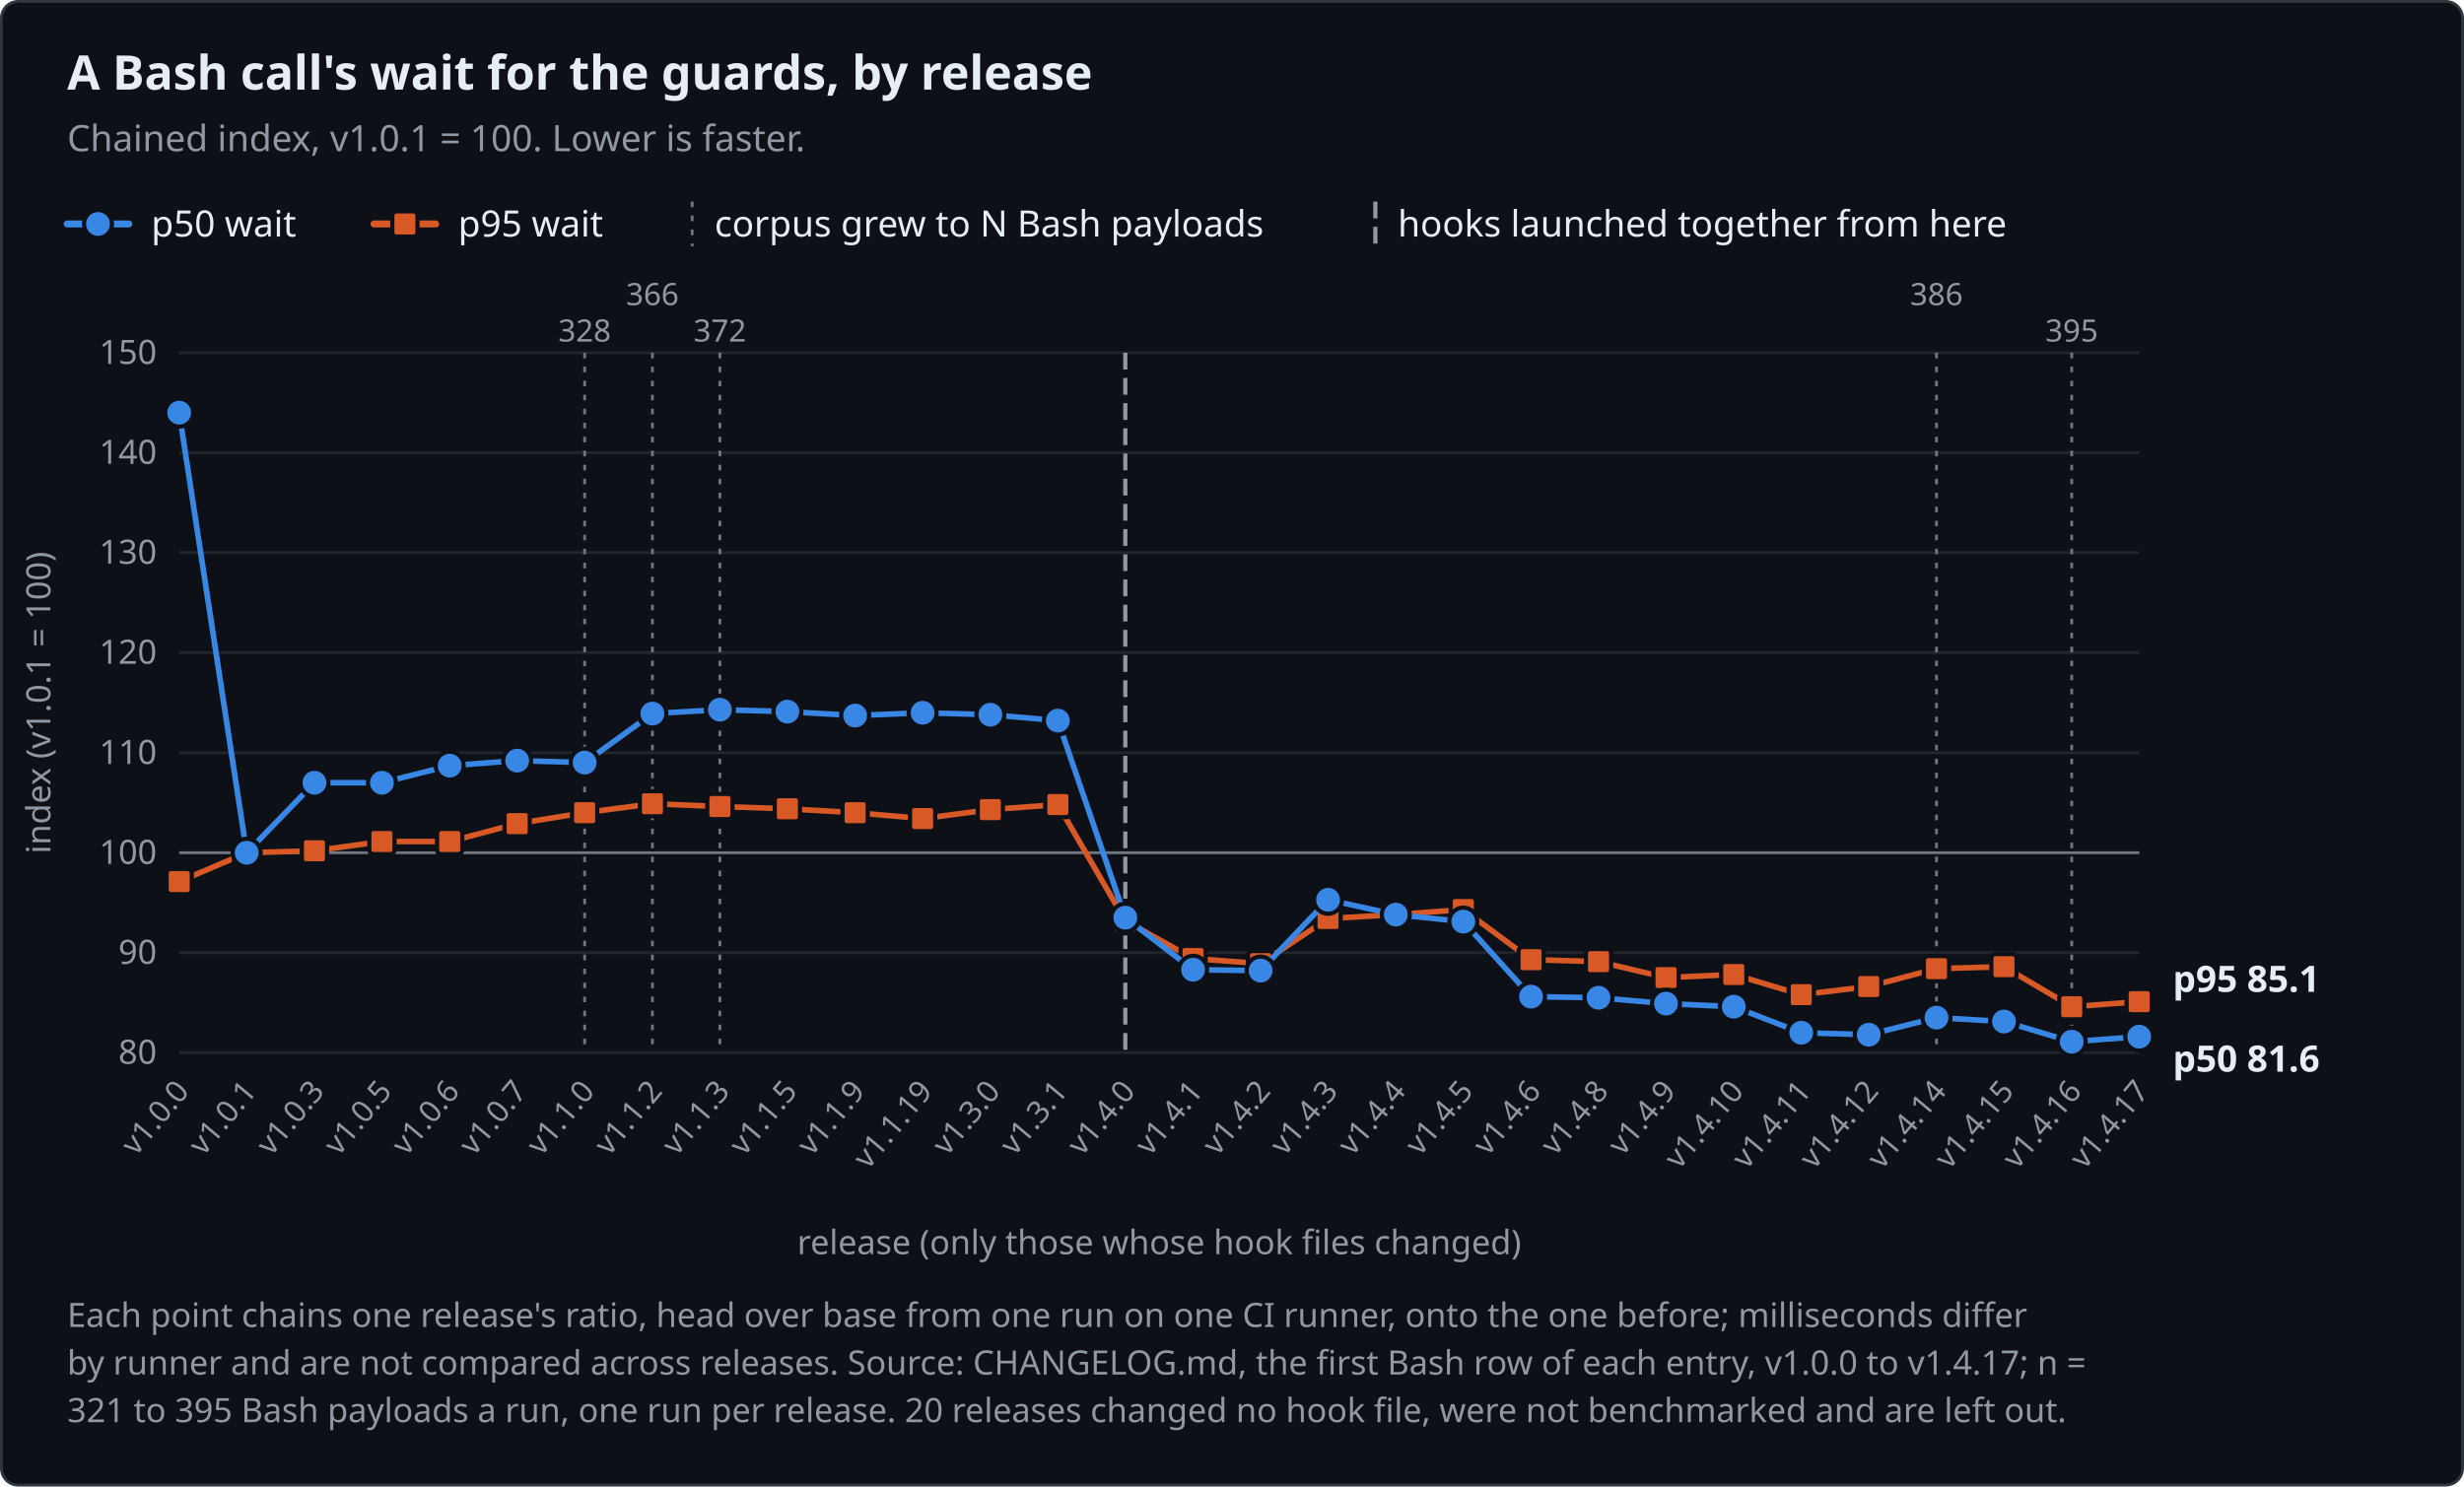
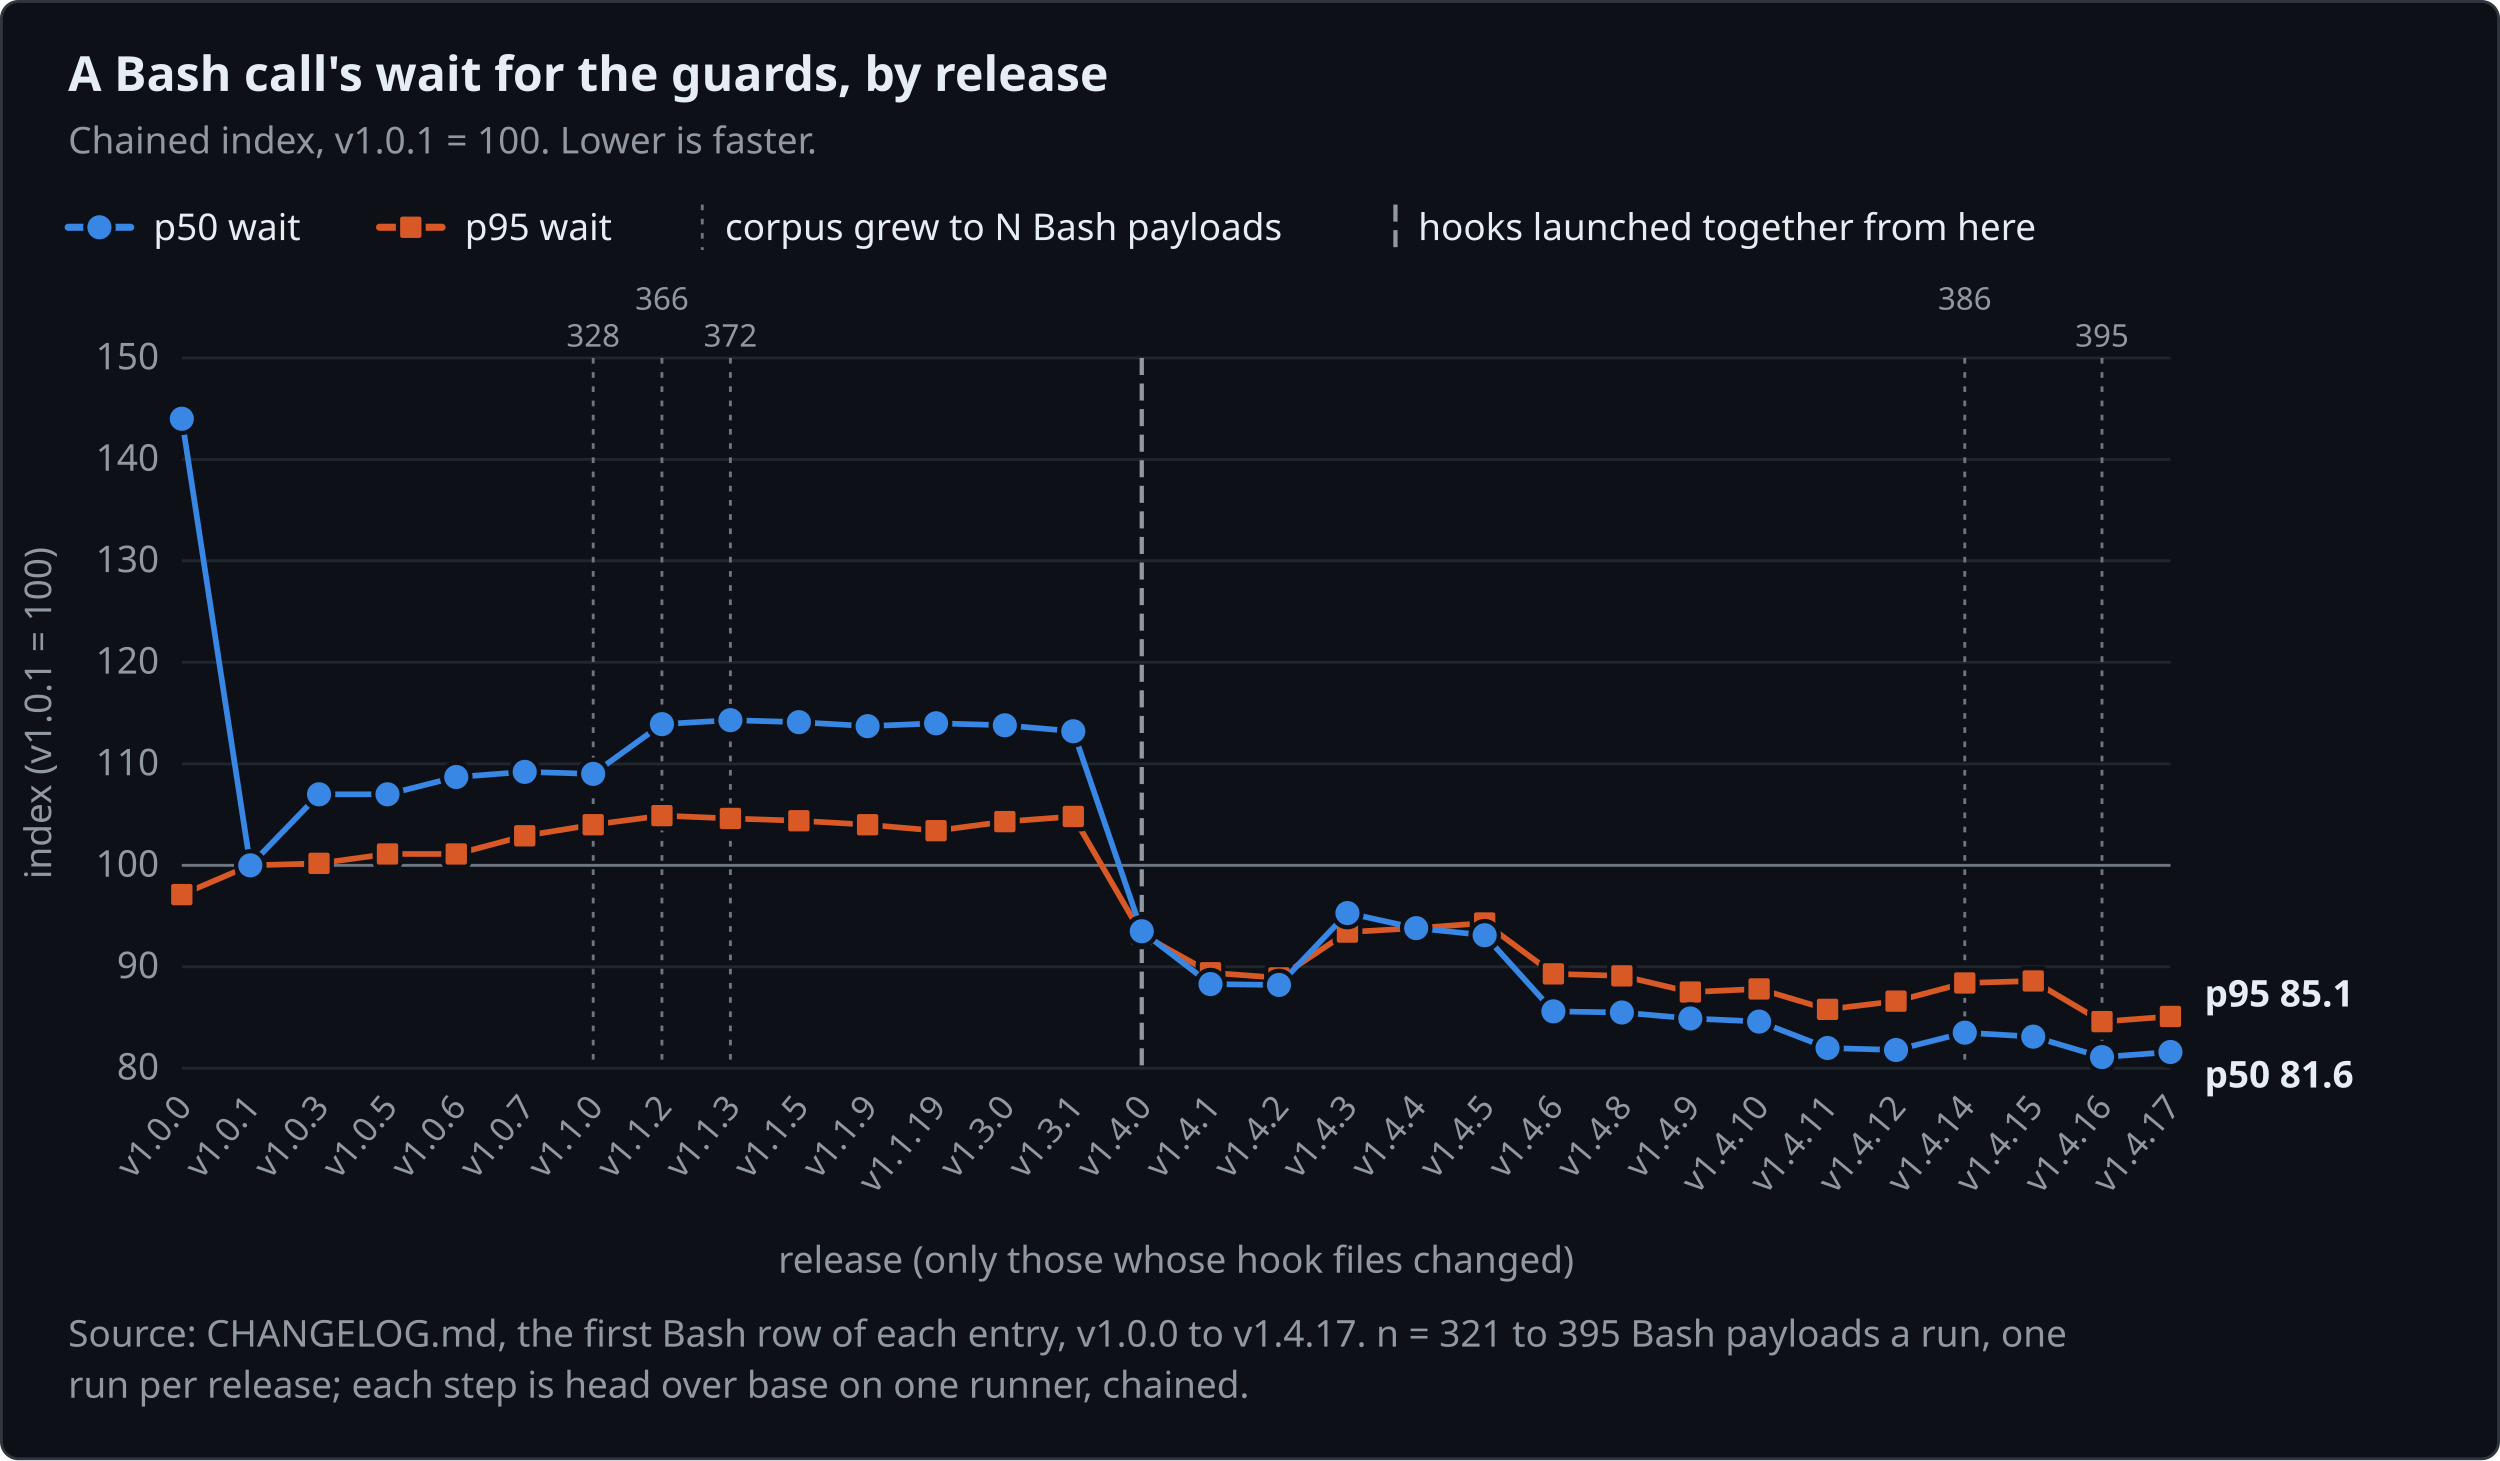
- <svg xmlns="http://www.w3.org/2000/svg" width="880" height="531" viewBox="0 0 880 531" role="img" aria-labelledby="t d" font-family="-apple-system, BlinkMacSystemFont, 'Segoe UI', 'Noto Sans', Helvetica, Arial, sans-serif">
-   <rect x="0.5" y="0.5" width="879" height="530" rx="6" fill="#0d1117" stroke="#30363d" />
+ <svg xmlns="http://www.w3.org/2000/svg" width="880" height="514" viewBox="0 0 880 514" role="img" aria-labelledby="t d" font-family="-apple-system, BlinkMacSystemFont, 'Segoe UI', 'Noto Sans', Helvetica, Arial, sans-serif">
+   <rect x="0.5" y="0.5" width="879" height="513" rx="6" fill="#0d1117" stroke="#30363d" />
  <text x="24" y="32" font-size="17" fill="#e6edf3" font-weight="600">A Bash call's wait for the guards, by release</text>
  <text x="24" y="54" font-size="13" fill="#9198a1">Chained index, v1.0.1 = 100. Lower is faster.</text>
  <line x1="24" y1="80" x2="46" y2="80" stroke="#3987e5" stroke-width="2.5" stroke-linecap="round" />
  <circle cx="35" cy="80" r="5" fill="#3987e5" stroke="#0d1117" stroke-width="1.5" />
  <text x="54" y="84.5" font-size="13" fill="#e6edf3">p50 wait</text>
  <line x1="133.6" y1="80" x2="155.6" y2="80" stroke="#d95926" stroke-width="2.5" stroke-linecap="round" />
  <rect x="140.1" y="75.5" width="9" height="9" rx="1.5" fill="#d95926" stroke="#0d1117" stroke-width="1.5" />
  <text x="163.6" y="84.5" font-size="13" fill="#e6edf3">p95 wait</text>
  <line x1="247.2" y1="72" x2="247.2" y2="88" stroke="#6e7681" stroke-width="1" stroke-dasharray="2 3" />
  <text x="255.2" y="84.5" font-size="13" fill="#e6edf3">corpus grew to N Bash payloads</text>
  <line x1="491.2" y1="72" x2="491.2" y2="88" stroke="#9198a1" stroke-width="1.5" stroke-dasharray="6 3" />
  <text x="499.2" y="84.5" font-size="13" fill="#e6edf3">hooks launched together from here</text>
  <line x1="64" y1="376" x2="764" y2="376" stroke="#21262d" stroke-width="1" />
-   <text x="56" y="380" font-size="12" fill="#9198a1" text-anchor="end">80</text>
+   <text x="56" y="380" font-size="13" fill="#9198a1" text-anchor="end">80</text>
  <line x1="64" y1="340.3" x2="764" y2="340.3" stroke="#21262d" stroke-width="1" />
-   <text x="56" y="344.3" font-size="12" fill="#9198a1" text-anchor="end">90</text>
+   <text x="56" y="344.3" font-size="13" fill="#9198a1" text-anchor="end">90</text>
  <line x1="64" y1="304.6" x2="764" y2="304.6" stroke="#21262d" stroke-width="1" />
-   <text x="56" y="308.6" font-size="12" fill="#9198a1" text-anchor="end">100</text>
+   <text x="56" y="308.6" font-size="13" fill="#9198a1" text-anchor="end">100</text>
  <line x1="64" y1="268.9" x2="764" y2="268.9" stroke="#21262d" stroke-width="1" />
-   <text x="56" y="272.9" font-size="12" fill="#9198a1" text-anchor="end">110</text>
+   <text x="56" y="272.9" font-size="13" fill="#9198a1" text-anchor="end">110</text>
  <line x1="64" y1="233.1" x2="764" y2="233.1" stroke="#21262d" stroke-width="1" />
-   <text x="56" y="237.1" font-size="12" fill="#9198a1" text-anchor="end">120</text>
+   <text x="56" y="237.1" font-size="13" fill="#9198a1" text-anchor="end">120</text>
  <line x1="64" y1="197.4" x2="764" y2="197.4" stroke="#21262d" stroke-width="1" />
-   <text x="56" y="201.4" font-size="12" fill="#9198a1" text-anchor="end">130</text>
+   <text x="56" y="201.4" font-size="13" fill="#9198a1" text-anchor="end">130</text>
  <line x1="64" y1="161.7" x2="764" y2="161.7" stroke="#21262d" stroke-width="1" />
-   <text x="56" y="165.7" font-size="12" fill="#9198a1" text-anchor="end">140</text>
+   <text x="56" y="165.7" font-size="13" fill="#9198a1" text-anchor="end">140</text>
  <line x1="64" y1="126" x2="764" y2="126" stroke="#21262d" stroke-width="1" />
-   <text x="56" y="130" font-size="12" fill="#9198a1" text-anchor="end">150</text>
-   <text x="18" y="251" font-size="12" fill="#9198a1" text-anchor="middle" transform="rotate(-90 18 251)">index (v1.0.1 = 100)</text>
+   <text x="56" y="130" font-size="13" fill="#9198a1" text-anchor="end">150</text>
+   <text x="18" y="251" font-size="13" fill="#9198a1" text-anchor="middle" transform="rotate(-90 18 251)">index (v1.0.1 = 100)</text>
  <line x1="64" y1="304.6" x2="764" y2="304.6" stroke="#6e7681" stroke-width="1" />
  <line x1="208.8" y1="126" x2="208.8" y2="376" stroke="#6e7681" stroke-width="1" stroke-dasharray="2 3" />
  <text x="208.8" y="122" font-size="11" fill="#9198a1" text-anchor="middle">328</text>
  <line x1="233" y1="126" x2="233" y2="376" stroke="#6e7681" stroke-width="1" stroke-dasharray="2 3" />
  <text x="233" y="109" font-size="11" fill="#9198a1" text-anchor="middle">366</text>
  <line x1="257.1" y1="126" x2="257.1" y2="376" stroke="#6e7681" stroke-width="1" stroke-dasharray="2 3" />
  <text x="257.1" y="122" font-size="11" fill="#9198a1" text-anchor="middle">372</text>
  <line x1="401.9" y1="126" x2="401.9" y2="376" stroke="#9198a1" stroke-width="1.5" stroke-dasharray="6 3" />
  <line x1="691.6" y1="126" x2="691.6" y2="376" stroke="#6e7681" stroke-width="1" stroke-dasharray="2 3" />
  <text x="691.6" y="109" font-size="11" fill="#9198a1" text-anchor="middle">386</text>
  <line x1="739.9" y1="126" x2="739.9" y2="376" stroke="#6e7681" stroke-width="1" stroke-dasharray="2 3" />
  <text x="739.9" y="122" font-size="11" fill="#9198a1" text-anchor="middle">395</text>
  <polyline points="64,314.9 88.1,304.6 112.3,303.9 136.4,300.6 160.6,300.6 184.7,294.2 208.8,290.3 233,287.1 257.1,288.1 281.2,288.9 305.4,290.3 329.5,292.4 353.7,289.2 377.8,287.4 401.9,328.9 426.1,342.4 450.2,344.2 474.3,328.1 498.5,326.7 522.6,324.9 546.8,342.8 570.9,343.5 595,349.2 619.2,348.1 643.3,355.3 667.4,352.4 691.6,346 715.7,345.3 739.9,359.6 764,357.8" fill="none" stroke="#d95926" stroke-width="2" stroke-linejoin="round" />
  <rect x="59.5" y="310.4" width="9" height="9" rx="1.5" fill="#d95926" stroke="#0d1117" stroke-width="1.5" />
  <rect x="83.6" y="300.1" width="9" height="9" rx="1.5" fill="#d95926" stroke="#0d1117" stroke-width="1.5" />
  <rect x="107.8" y="299.4" width="9" height="9" rx="1.5" fill="#d95926" stroke="#0d1117" stroke-width="1.5" />
  <rect x="131.9" y="296.1" width="9" height="9" rx="1.5" fill="#d95926" stroke="#0d1117" stroke-width="1.5" />
  <rect x="156.1" y="296.1" width="9" height="9" rx="1.5" fill="#d95926" stroke="#0d1117" stroke-width="1.5" />
  <rect x="180.2" y="289.7" width="9" height="9" rx="1.5" fill="#d95926" stroke="#0d1117" stroke-width="1.5" />
  <rect x="204.3" y="285.8" width="9" height="9" rx="1.5" fill="#d95926" stroke="#0d1117" stroke-width="1.5" />
  <rect x="228.5" y="282.6" width="9" height="9" rx="1.5" fill="#d95926" stroke="#0d1117" stroke-width="1.5" />
  <rect x="252.6" y="283.6" width="9" height="9" rx="1.5" fill="#d95926" stroke="#0d1117" stroke-width="1.5" />
  <rect x="276.7" y="284.4" width="9" height="9" rx="1.5" fill="#d95926" stroke="#0d1117" stroke-width="1.5" />
  <rect x="300.9" y="285.8" width="9" height="9" rx="1.5" fill="#d95926" stroke="#0d1117" stroke-width="1.5" />
  <rect x="325" y="287.9" width="9" height="9" rx="1.5" fill="#d95926" stroke="#0d1117" stroke-width="1.5" />
  <rect x="349.2" y="284.7" width="9" height="9" rx="1.5" fill="#d95926" stroke="#0d1117" stroke-width="1.5" />
  <rect x="373.3" y="282.9" width="9" height="9" rx="1.5" fill="#d95926" stroke="#0d1117" stroke-width="1.5" />
  <rect x="397.4" y="324.4" width="9" height="9" rx="1.5" fill="#d95926" stroke="#0d1117" stroke-width="1.5" />
  <rect x="421.6" y="337.9" width="9" height="9" rx="1.5" fill="#d95926" stroke="#0d1117" stroke-width="1.5" />
  <rect x="445.7" y="339.7" width="9" height="9" rx="1.5" fill="#d95926" stroke="#0d1117" stroke-width="1.5" />
  <rect x="469.8" y="323.6" width="9" height="9" rx="1.5" fill="#d95926" stroke="#0d1117" stroke-width="1.5" />
  <rect x="494" y="322.2" width="9" height="9" rx="1.5" fill="#d95926" stroke="#0d1117" stroke-width="1.5" />
  <rect x="518.1" y="320.4" width="9" height="9" rx="1.5" fill="#d95926" stroke="#0d1117" stroke-width="1.5" />
  <rect x="542.3" y="338.3" width="9" height="9" rx="1.5" fill="#d95926" stroke="#0d1117" stroke-width="1.5" />
  <rect x="566.4" y="339" width="9" height="9" rx="1.5" fill="#d95926" stroke="#0d1117" stroke-width="1.5" />
  <rect x="590.5" y="344.7" width="9" height="9" rx="1.5" fill="#d95926" stroke="#0d1117" stroke-width="1.5" />
  <rect x="614.7" y="343.6" width="9" height="9" rx="1.5" fill="#d95926" stroke="#0d1117" stroke-width="1.5" />
  <rect x="638.8" y="350.8" width="9" height="9" rx="1.5" fill="#d95926" stroke="#0d1117" stroke-width="1.5" />
  <rect x="662.9" y="347.9" width="9" height="9" rx="1.5" fill="#d95926" stroke="#0d1117" stroke-width="1.5" />
  <rect x="687.1" y="341.5" width="9" height="9" rx="1.5" fill="#d95926" stroke="#0d1117" stroke-width="1.5" />
  <rect x="711.2" y="340.8" width="9" height="9" rx="1.5" fill="#d95926" stroke="#0d1117" stroke-width="1.5" />
  <rect x="735.4" y="355.1" width="9" height="9" rx="1.5" fill="#d95926" stroke="#0d1117" stroke-width="1.5" />
  <rect x="759.5" y="353.3" width="9" height="9" rx="1.5" fill="#d95926" stroke="#0d1117" stroke-width="1.5" />
  <polyline points="64,147.4 88.1,304.6 112.3,279.6 136.4,279.6 160.6,273.5 184.7,271.7 208.8,272.4 233,254.9 257.1,253.5 281.2,254.2 305.4,255.6 329.5,254.6 353.7,255.3 377.8,257.4 401.9,327.8 426.1,346.4 450.2,346.7 474.3,321.4 498.5,326.7 522.6,329.2 546.8,356 570.9,356.4 595,358.5 619.2,359.6 643.3,368.9 667.4,369.6 691.6,363.5 715.7,364.9 739.9,372.1 764,370.3" fill="none" stroke="#3987e5" stroke-width="2" stroke-linejoin="round" />
  <circle cx="64" cy="147.4" r="5" fill="#3987e5" stroke="#0d1117" stroke-width="1.5" />
  <circle cx="88.1" cy="304.6" r="5" fill="#3987e5" stroke="#0d1117" stroke-width="1.5" />
  <circle cx="112.3" cy="279.6" r="5" fill="#3987e5" stroke="#0d1117" stroke-width="1.5" />
  <circle cx="136.4" cy="279.6" r="5" fill="#3987e5" stroke="#0d1117" stroke-width="1.5" />
  <circle cx="160.6" cy="273.5" r="5" fill="#3987e5" stroke="#0d1117" stroke-width="1.5" />
  <circle cx="184.7" cy="271.7" r="5" fill="#3987e5" stroke="#0d1117" stroke-width="1.5" />
  <circle cx="208.8" cy="272.4" r="5" fill="#3987e5" stroke="#0d1117" stroke-width="1.5" />
  <circle cx="233" cy="254.9" r="5" fill="#3987e5" stroke="#0d1117" stroke-width="1.5" />
  <circle cx="257.1" cy="253.5" r="5" fill="#3987e5" stroke="#0d1117" stroke-width="1.5" />
  <circle cx="281.2" cy="254.2" r="5" fill="#3987e5" stroke="#0d1117" stroke-width="1.5" />
  <circle cx="305.4" cy="255.6" r="5" fill="#3987e5" stroke="#0d1117" stroke-width="1.5" />
  <circle cx="329.5" cy="254.6" r="5" fill="#3987e5" stroke="#0d1117" stroke-width="1.5" />
  <circle cx="353.7" cy="255.3" r="5" fill="#3987e5" stroke="#0d1117" stroke-width="1.5" />
  <circle cx="377.8" cy="257.4" r="5" fill="#3987e5" stroke="#0d1117" stroke-width="1.5" />
  <circle cx="401.9" cy="327.8" r="5" fill="#3987e5" stroke="#0d1117" stroke-width="1.5" />
  <circle cx="426.1" cy="346.4" r="5" fill="#3987e5" stroke="#0d1117" stroke-width="1.5" />
  <circle cx="450.2" cy="346.7" r="5" fill="#3987e5" stroke="#0d1117" stroke-width="1.5" />
  <circle cx="474.3" cy="321.4" r="5" fill="#3987e5" stroke="#0d1117" stroke-width="1.5" />
  <circle cx="498.5" cy="326.7" r="5" fill="#3987e5" stroke="#0d1117" stroke-width="1.5" />
  <circle cx="522.6" cy="329.2" r="5" fill="#3987e5" stroke="#0d1117" stroke-width="1.5" />
  <circle cx="546.8" cy="356" r="5" fill="#3987e5" stroke="#0d1117" stroke-width="1.5" />
  <circle cx="570.9" cy="356.4" r="5" fill="#3987e5" stroke="#0d1117" stroke-width="1.5" />
  <circle cx="595" cy="358.5" r="5" fill="#3987e5" stroke="#0d1117" stroke-width="1.5" />
  <circle cx="619.2" cy="359.6" r="5" fill="#3987e5" stroke="#0d1117" stroke-width="1.5" />
  <circle cx="643.3" cy="368.9" r="5" fill="#3987e5" stroke="#0d1117" stroke-width="1.5" />
  <circle cx="667.4" cy="369.6" r="5" fill="#3987e5" stroke="#0d1117" stroke-width="1.5" />
  <circle cx="691.6" cy="363.5" r="5" fill="#3987e5" stroke="#0d1117" stroke-width="1.5" />
  <circle cx="715.7" cy="364.9" r="5" fill="#3987e5" stroke="#0d1117" stroke-width="1.5" />
  <circle cx="739.9" cy="372.1" r="5" fill="#3987e5" stroke="#0d1117" stroke-width="1.5" />
  <circle cx="764" cy="370.3" r="5" fill="#3987e5" stroke="#0d1117" stroke-width="1.5" />
  <text x="776" y="382.8" font-size="13" fill="#e6edf3" font-weight="600">p50 81.6</text>
  <text x="776" y="354.3" font-size="13" fill="#e6edf3" font-weight="600">p95 85.1</text>
-   <text x="68" y="390" font-size="11" fill="#9198a1" text-anchor="end" transform="rotate(-50 68 390)">v1.0.0</text>
-   <text x="92.1" y="390" font-size="11" fill="#9198a1" text-anchor="end" transform="rotate(-50 92.1 390)">v1.0.1</text>
-   <text x="116.3" y="390" font-size="11" fill="#9198a1" text-anchor="end" transform="rotate(-50 116.3 390)">v1.0.3</text>
-   <text x="140.4" y="390" font-size="11" fill="#9198a1" text-anchor="end" transform="rotate(-50 140.4 390)">v1.0.5</text>
-   <text x="164.6" y="390" font-size="11" fill="#9198a1" text-anchor="end" transform="rotate(-50 164.6 390)">v1.0.6</text>
-   <text x="188.7" y="390" font-size="11" fill="#9198a1" text-anchor="end" transform="rotate(-50 188.7 390)">v1.0.7</text>
-   <text x="212.8" y="390" font-size="11" fill="#9198a1" text-anchor="end" transform="rotate(-50 212.8 390)">v1.1.0</text>
-   <text x="237" y="390" font-size="11" fill="#9198a1" text-anchor="end" transform="rotate(-50 237 390)">v1.1.2</text>
-   <text x="261.1" y="390" font-size="11" fill="#9198a1" text-anchor="end" transform="rotate(-50 261.1 390)">v1.1.3</text>
-   <text x="285.2" y="390" font-size="11" fill="#9198a1" text-anchor="end" transform="rotate(-50 285.2 390)">v1.1.5</text>
-   <text x="309.4" y="390" font-size="11" fill="#9198a1" text-anchor="end" transform="rotate(-50 309.4 390)">v1.1.9</text>
-   <text x="333.5" y="390" font-size="11" fill="#9198a1" text-anchor="end" transform="rotate(-50 333.5 390)">v1.1.19</text>
-   <text x="357.7" y="390" font-size="11" fill="#9198a1" text-anchor="end" transform="rotate(-50 357.7 390)">v1.3.0</text>
-   <text x="381.8" y="390" font-size="11" fill="#9198a1" text-anchor="end" transform="rotate(-50 381.8 390)">v1.3.1</text>
-   <text x="405.9" y="390" font-size="11" fill="#9198a1" text-anchor="end" transform="rotate(-50 405.9 390)">v1.4.0</text>
-   <text x="430.1" y="390" font-size="11" fill="#9198a1" text-anchor="end" transform="rotate(-50 430.1 390)">v1.4.1</text>
-   <text x="454.2" y="390" font-size="11" fill="#9198a1" text-anchor="end" transform="rotate(-50 454.2 390)">v1.4.2</text>
-   <text x="478.3" y="390" font-size="11" fill="#9198a1" text-anchor="end" transform="rotate(-50 478.3 390)">v1.4.3</text>
-   <text x="502.5" y="390" font-size="11" fill="#9198a1" text-anchor="end" transform="rotate(-50 502.5 390)">v1.4.4</text>
-   <text x="526.6" y="390" font-size="11" fill="#9198a1" text-anchor="end" transform="rotate(-50 526.6 390)">v1.4.5</text>
-   <text x="550.8" y="390" font-size="11" fill="#9198a1" text-anchor="end" transform="rotate(-50 550.8 390)">v1.4.6</text>
-   <text x="574.9" y="390" font-size="11" fill="#9198a1" text-anchor="end" transform="rotate(-50 574.9 390)">v1.4.8</text>
-   <text x="599" y="390" font-size="11" fill="#9198a1" text-anchor="end" transform="rotate(-50 599 390)">v1.4.9</text>
-   <text x="623.2" y="390" font-size="11" fill="#9198a1" text-anchor="end" transform="rotate(-50 623.2 390)">v1.4.10</text>
-   <text x="647.3" y="390" font-size="11" fill="#9198a1" text-anchor="end" transform="rotate(-50 647.3 390)">v1.4.11</text>
-   <text x="671.4" y="390" font-size="11" fill="#9198a1" text-anchor="end" transform="rotate(-50 671.4 390)">v1.4.12</text>
-   <text x="695.6" y="390" font-size="11" fill="#9198a1" text-anchor="end" transform="rotate(-50 695.6 390)">v1.4.14</text>
-   <text x="719.7" y="390" font-size="11" fill="#9198a1" text-anchor="end" transform="rotate(-50 719.7 390)">v1.4.15</text>
-   <text x="743.9" y="390" font-size="11" fill="#9198a1" text-anchor="end" transform="rotate(-50 743.9 390)">v1.4.16</text>
-   <text x="768" y="390" font-size="11" fill="#9198a1" text-anchor="end" transform="rotate(-50 768 390)">v1.4.17</text>
-   <text x="414" y="448" font-size="12" fill="#9198a1" text-anchor="middle">release (only those whose hook files changed)</text>
-   <text x="24" y="474" font-size="12" fill="#9198a1">Each point chains one release's ratio, head over base from one run on one CI runner, onto the one before; milliseconds differ</text>
-   <text x="24" y="491" font-size="12" fill="#9198a1">by runner and are not compared across releases. Source: CHANGELOG.md, the first Bash row of each entry, v1.0.0 to v1.4.17; n =</text>
-   <text x="24" y="508" font-size="12" fill="#9198a1">321 to 395 Bash payloads a run, one run per release. 20 releases changed no hook file, were not benchmarked and are left out.</text>
+   <text x="68" y="390" font-size="12" fill="#9198a1" text-anchor="end" transform="rotate(-50 68 390)">v1.0.0</text>
+   <text x="92.1" y="390" font-size="12" fill="#9198a1" text-anchor="end" transform="rotate(-50 92.1 390)">v1.0.1</text>
+   <text x="116.3" y="390" font-size="12" fill="#9198a1" text-anchor="end" transform="rotate(-50 116.3 390)">v1.0.3</text>
+   <text x="140.4" y="390" font-size="12" fill="#9198a1" text-anchor="end" transform="rotate(-50 140.4 390)">v1.0.5</text>
+   <text x="164.6" y="390" font-size="12" fill="#9198a1" text-anchor="end" transform="rotate(-50 164.6 390)">v1.0.6</text>
+   <text x="188.7" y="390" font-size="12" fill="#9198a1" text-anchor="end" transform="rotate(-50 188.7 390)">v1.0.7</text>
+   <text x="212.8" y="390" font-size="12" fill="#9198a1" text-anchor="end" transform="rotate(-50 212.8 390)">v1.1.0</text>
+   <text x="237" y="390" font-size="12" fill="#9198a1" text-anchor="end" transform="rotate(-50 237 390)">v1.1.2</text>
+   <text x="261.1" y="390" font-size="12" fill="#9198a1" text-anchor="end" transform="rotate(-50 261.1 390)">v1.1.3</text>
+   <text x="285.2" y="390" font-size="12" fill="#9198a1" text-anchor="end" transform="rotate(-50 285.2 390)">v1.1.5</text>
+   <text x="309.4" y="390" font-size="12" fill="#9198a1" text-anchor="end" transform="rotate(-50 309.4 390)">v1.1.9</text>
+   <text x="333.5" y="390" font-size="12" fill="#9198a1" text-anchor="end" transform="rotate(-50 333.5 390)">v1.1.19</text>
+   <text x="357.7" y="390" font-size="12" fill="#9198a1" text-anchor="end" transform="rotate(-50 357.7 390)">v1.3.0</text>
+   <text x="381.8" y="390" font-size="12" fill="#9198a1" text-anchor="end" transform="rotate(-50 381.8 390)">v1.3.1</text>
+   <text x="405.9" y="390" font-size="12" fill="#9198a1" text-anchor="end" transform="rotate(-50 405.9 390)">v1.4.0</text>
+   <text x="430.1" y="390" font-size="12" fill="#9198a1" text-anchor="end" transform="rotate(-50 430.1 390)">v1.4.1</text>
+   <text x="454.2" y="390" font-size="12" fill="#9198a1" text-anchor="end" transform="rotate(-50 454.2 390)">v1.4.2</text>
+   <text x="478.3" y="390" font-size="12" fill="#9198a1" text-anchor="end" transform="rotate(-50 478.3 390)">v1.4.3</text>
+   <text x="502.5" y="390" font-size="12" fill="#9198a1" text-anchor="end" transform="rotate(-50 502.5 390)">v1.4.4</text>
+   <text x="526.6" y="390" font-size="12" fill="#9198a1" text-anchor="end" transform="rotate(-50 526.6 390)">v1.4.5</text>
+   <text x="550.8" y="390" font-size="12" fill="#9198a1" text-anchor="end" transform="rotate(-50 550.8 390)">v1.4.6</text>
+   <text x="574.9" y="390" font-size="12" fill="#9198a1" text-anchor="end" transform="rotate(-50 574.9 390)">v1.4.8</text>
+   <text x="599" y="390" font-size="12" fill="#9198a1" text-anchor="end" transform="rotate(-50 599 390)">v1.4.9</text>
+   <text x="623.2" y="390" font-size="12" fill="#9198a1" text-anchor="end" transform="rotate(-50 623.2 390)">v1.4.10</text>
+   <text x="647.3" y="390" font-size="12" fill="#9198a1" text-anchor="end" transform="rotate(-50 647.3 390)">v1.4.11</text>
+   <text x="671.4" y="390" font-size="12" fill="#9198a1" text-anchor="end" transform="rotate(-50 671.4 390)">v1.4.12</text>
+   <text x="695.6" y="390" font-size="12" fill="#9198a1" text-anchor="end" transform="rotate(-50 695.6 390)">v1.4.14</text>
+   <text x="719.7" y="390" font-size="12" fill="#9198a1" text-anchor="end" transform="rotate(-50 719.7 390)">v1.4.15</text>
+   <text x="743.9" y="390" font-size="12" fill="#9198a1" text-anchor="end" transform="rotate(-50 743.9 390)">v1.4.16</text>
+   <text x="768" y="390" font-size="12" fill="#9198a1" text-anchor="end" transform="rotate(-50 768 390)">v1.4.17</text>
+   <text x="414" y="448" font-size="13" fill="#9198a1" text-anchor="middle">release (only those whose hook files changed)</text>
+   <text x="24" y="474" font-size="13" fill="#9198a1">Source: CHANGELOG.md, the first Bash row of each entry, v1.0.0 to v1.4.17. n = 321 to 395 Bash payloads a run, one</text>
+   <text x="24" y="492" font-size="13" fill="#9198a1">run per release; each step is head over base on one runner, chained.</text>
</svg>
